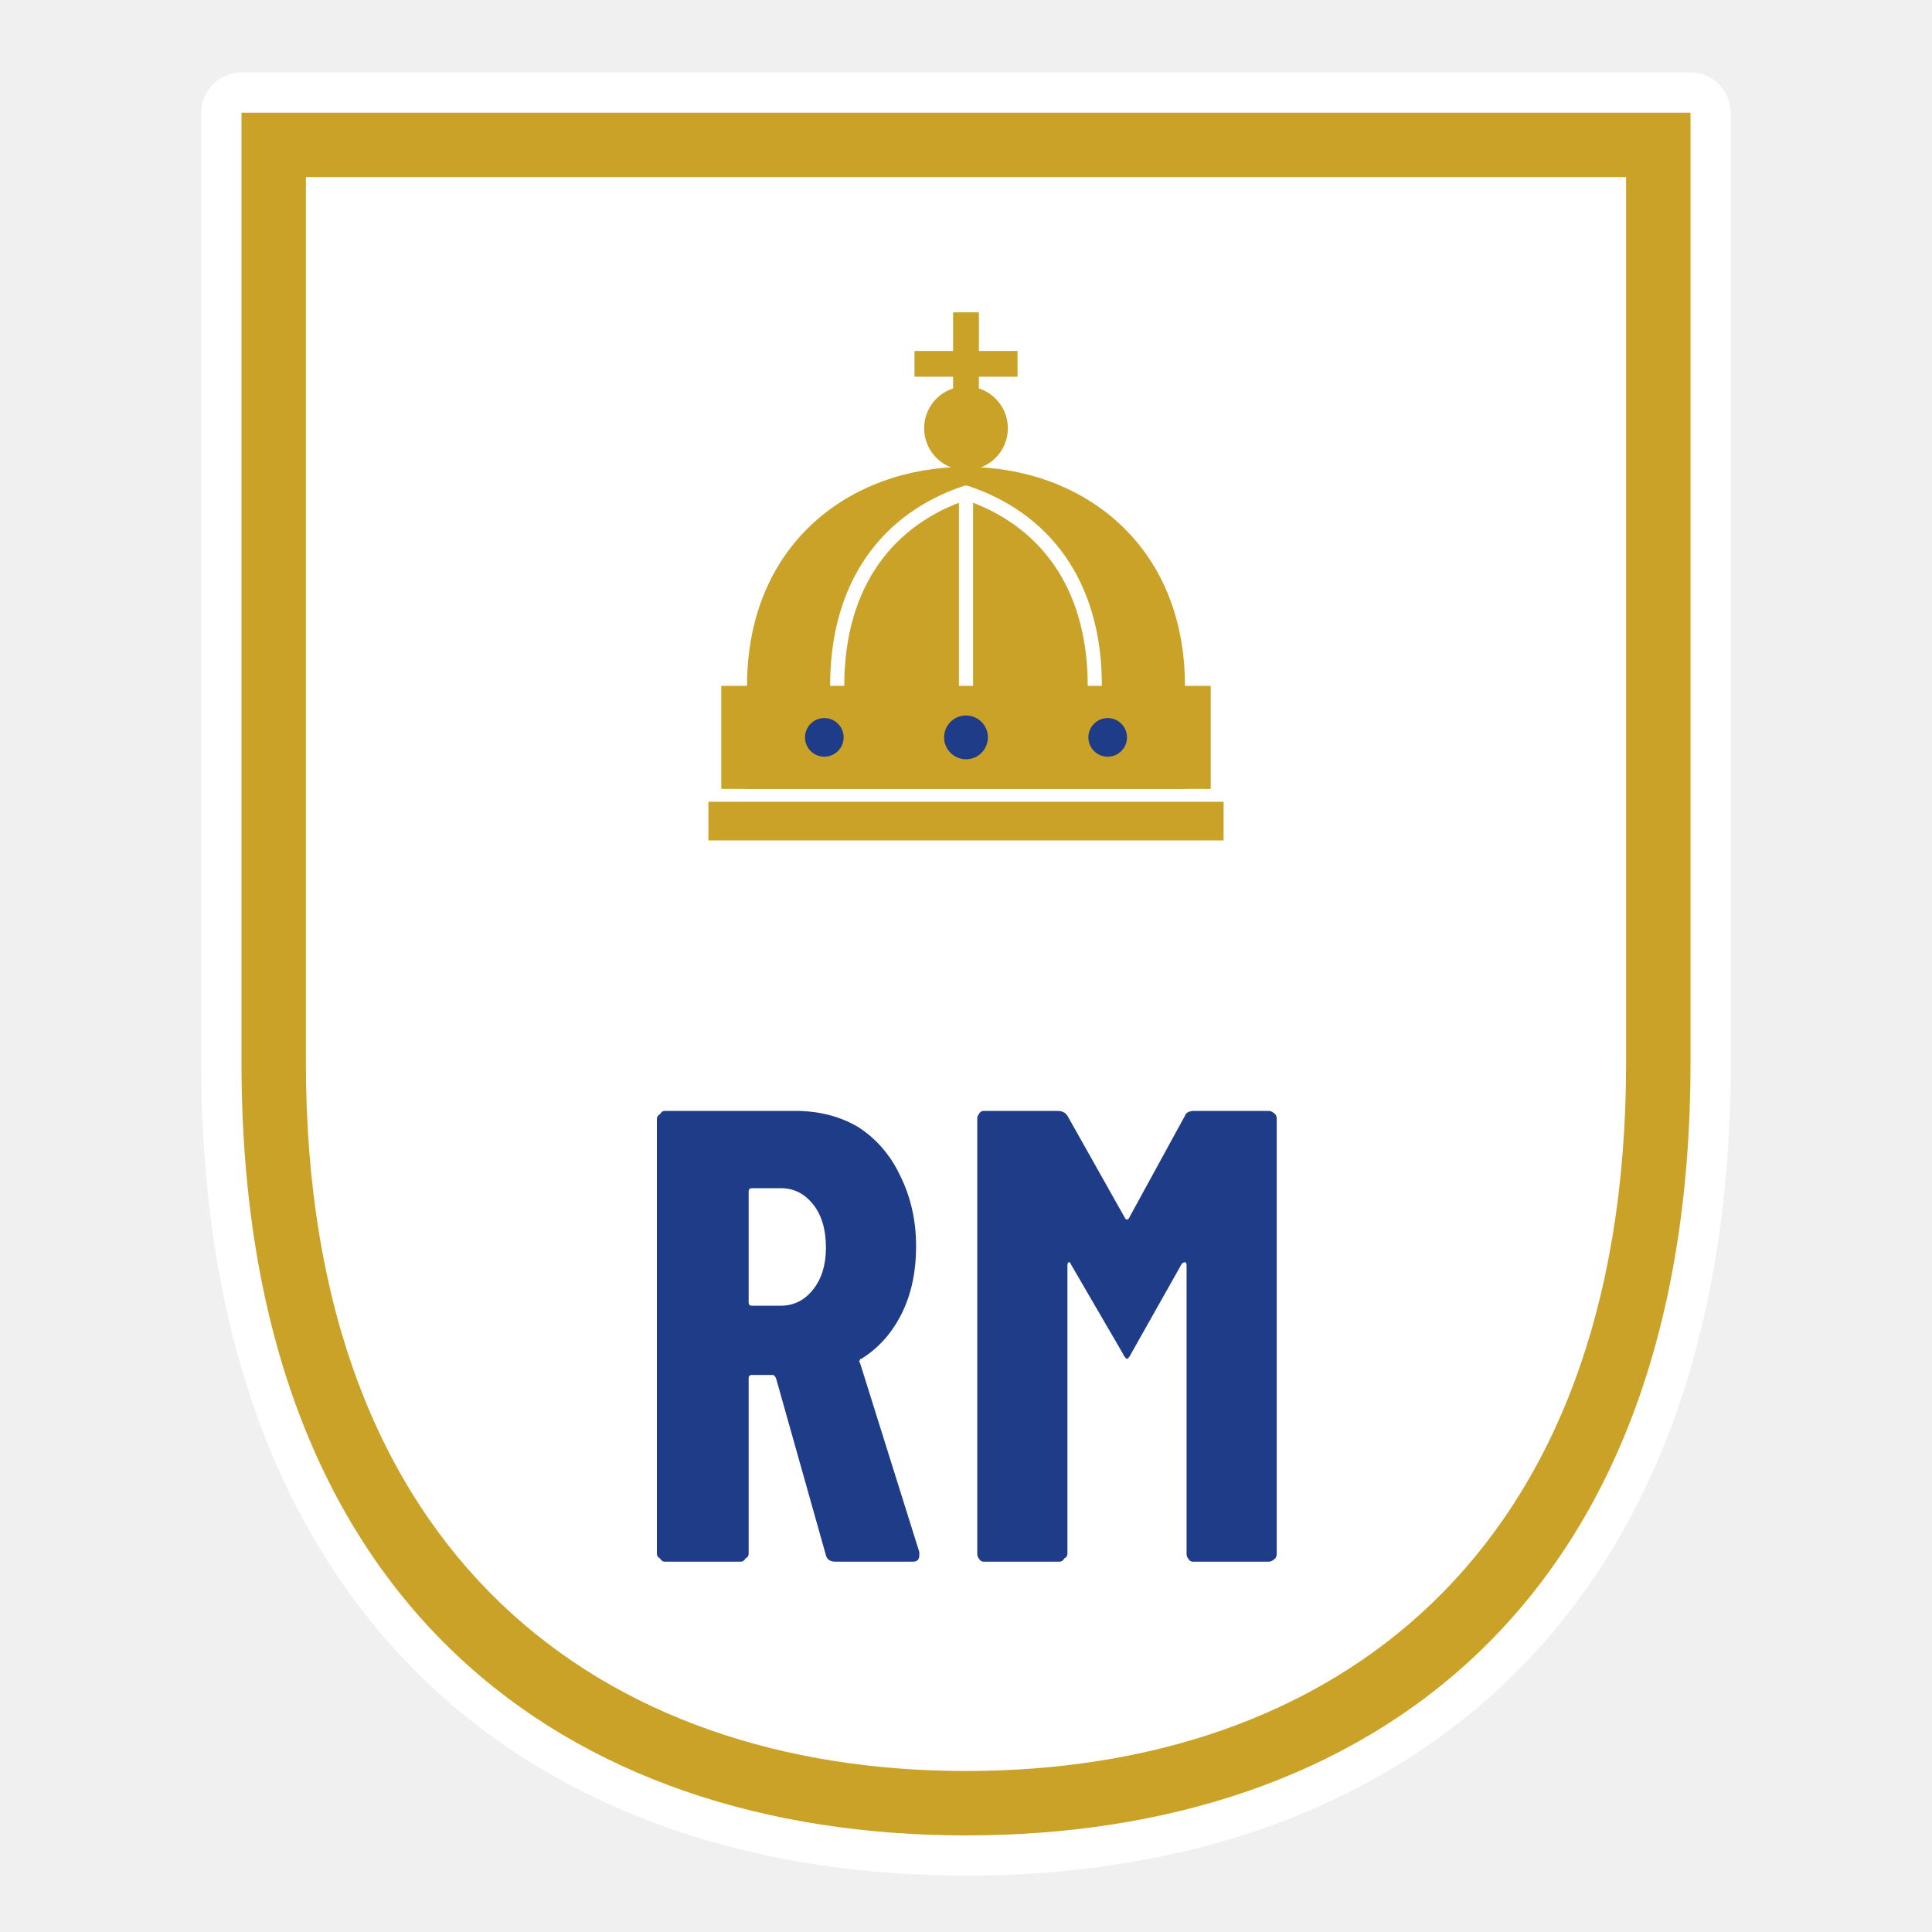
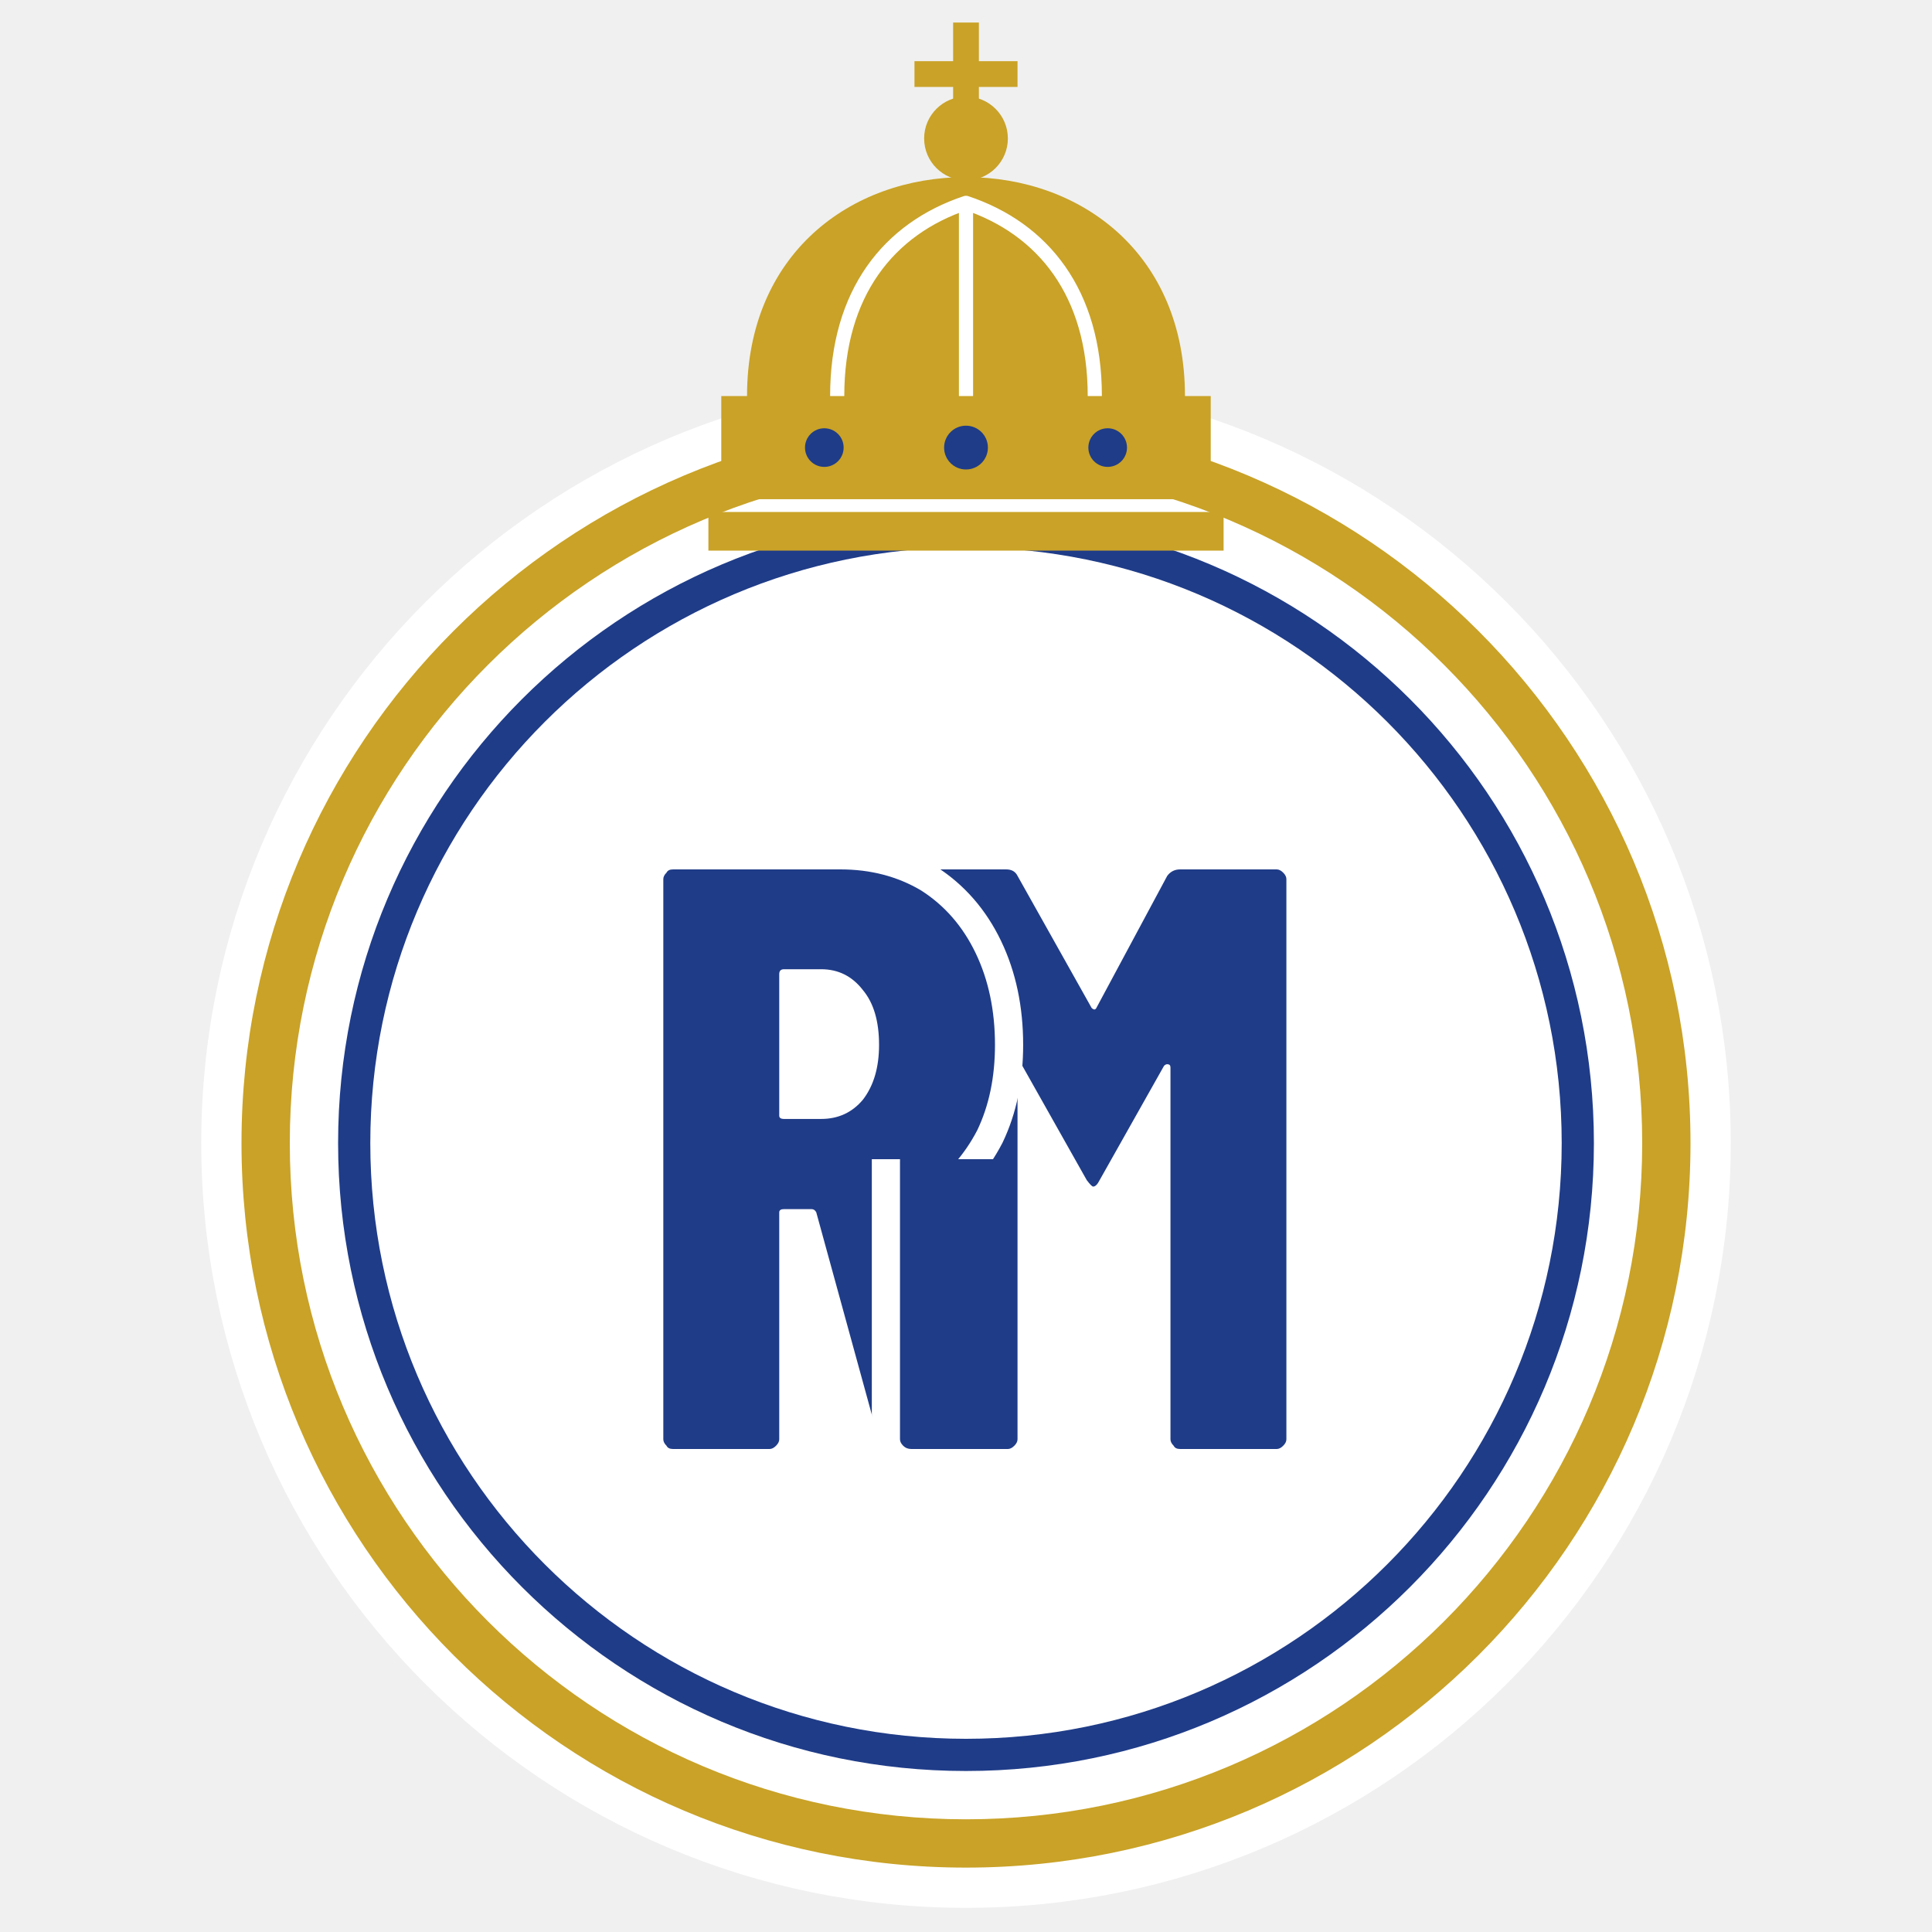
<svg xmlns="http://www.w3.org/2000/svg" viewBox="0 0 120 120" width="120" height="120">
  <defs>
    <clipPath id="c-real-madrid">
-       <path d="M19 11L101 11L101 66C101 96.8 82.6 110 60 110C37.5 110 19 96.8 19 66Z" />
+       <path d="M18 71A42 42 0 1 1 102 71A42 42 0 1 1 18 71Z" />
    </clipPath>
  </defs>
-   <path d="M15 7L105 7L105 66C105 99.8 84.8 114 60 114C35.3 114 15 99.8 15 66Z" fill="#fff" stroke="#fff" stroke-width="5" stroke-linejoin="round" />
-   <path d="M15 7L105 7L105 66C105 99.8 84.8 114 60 114C35.3 114 15 99.8 15 66Z" fill="#c9a227" />
-   <path d="M19 11L101 11L101 66C101 96.8 82.6 110 60 110C37.5 110 19 96.8 19 66Z" fill="#fff" />
-   <g transform="translate(60 37) scale(0.4) translate(-50 -50)">
+   <path d="M15 71A45 45 0 1 1 105 71A45 45 0 1 1 15 71Z" fill="#fff" stroke="#fff" stroke-width="5" stroke-linejoin="round" />
+   <path d="M15 71A45 45 0 1 1 105 71A45 45 0 1 1 15 71Z" fill="#c9a227" />
+   <path d="M18 71A42 42 0 1 1 102 71A42 42 0 1 1 18 71Z" fill="#fff" />
+   <path d="M21 71A39 39 0 1 1 99 71A39 39 0 1 1 21 71Z" fill="#1f3c88" />
+   <path d="M23 71A37 37 0 1 1 97 71A37 37 0 1 1 23 71Z" fill="#fff" />
+   <defs>
+     <clipPath id="c-real-madrid-w">
+       <rect x="0" y="72" width="120" height="36" />
+     </clipPath>
+   </defs>
+   <path d="M73.3 54L79.3 54Q79.5 54 79.7 54.2Q79.9 54.4 79.9 54.6L79.9 89.4Q79.9 89.6 79.7 89.8Q79.5 90 79.3 90L73.3 90Q73 90 72.9 89.8Q72.7 89.6 72.7 89.4L72.7 66.3Q72.7 66.1 72.5 66.1Q72.4 66.1 72.3 66.2L68.3 73.3Q68.1 73.7 67.9 73.7Q67.8 73.7 67.5 73.3L63.5 66.2Q63.4 66.1 63.3 66.1Q63.2 66.1 63.2 66.3L63.2 89.4Q63.2 89.6 63 89.8Q62.8 90 62.6 90L56.6 90Q56.3 90 56.1 89.8Q55.9 89.6 55.9 89.4L55.9 54.6Q55.9 54.4 56.1 54.2Q56.3 54 56.6 54L62.5 54Q63 54 63.2 54.4L67.8 62.6Q68 62.8 68.1 62.6L72.5 54.4Q72.8 54 73.3 54Z" fill="#1f3c88" stroke="#fff" stroke-width="3.5" stroke-linejoin="round" paint-order="stroke" />
+   <path d="M54.6 89.5L50.7 75.3Q50.6 75.1 50.4 75.1L48.7 75.1Q48.4 75.1 48.4 75.3L48.4 89.4Q48.4 89.6 48.2 89.8Q48 90 47.8 90L41.8 90Q41.5 90 41.4 89.8Q41.2 89.6 41.2 89.4L41.2 54.6Q41.2 54.4 41.4 54.2Q41.5 54 41.8 54L52.2 54Q55 54 57.2 55.3Q59.4 56.7 60.6 59.2Q61.8 61.7 61.8 64.9Q61.8 67.9 60.7 70.2Q59.5 72.5 57.5 73.8Q57.4 73.9 57.3 74Q57.2 74 57.3 74.1L62 89.3L62.1 89.5Q62.1 90 61.5 90L55.3 90Q54.8 90 54.6 89.5ZM48.4 60.5L48.4 69.3Q48.4 69.5 48.7 69.5L51 69.5Q52.6 69.5 53.6 68.3Q54.6 67 54.6 64.9Q54.6 62.7 53.6 61.5Q52.6 60.2 51 60.2L48.7 60.2Q48.4 60.2 48.4 60.5Z" fill="#1f3c88" stroke="#fff" stroke-width="3.5" stroke-linejoin="round" paint-order="stroke" />
+   <g clip-path="url(#c-real-madrid-w)">
+     <path d="M73.3 54L79.3 54Q79.5 54 79.7 54.2Q79.9 54.4 79.9 54.6L79.9 89.4Q79.9 89.6 79.7 89.8Q79.5 90 79.3 90L73.3 90Q73 90 72.9 89.8Q72.7 89.6 72.7 89.4L72.7 66.3Q72.7 66.1 72.5 66.1Q72.4 66.1 72.3 66.2L68.3 73.3Q68.1 73.7 67.9 73.7Q67.8 73.7 67.5 73.3L63.5 66.2Q63.4 66.1 63.3 66.1Q63.2 66.1 63.2 66.3L63.2 89.4Q63.2 89.6 63 89.8Q62.8 90 62.6 90L56.6 90Q56.3 90 56.1 89.8Q55.9 89.6 55.9 89.4L55.9 54.6Q55.9 54.4 56.1 54.2Q56.3 54 56.6 54L62.5 54Q63 54 63.2 54.4L67.8 62.6Q68 62.8 68.1 62.6L72.5 54.4Q72.8 54 73.3 54Z" fill="#1f3c88" stroke="#fff" stroke-width="3.5" stroke-linejoin="round" paint-order="stroke" />
+   </g>
+   <g transform="translate(60 19) scale(0.4) translate(-50 -50)">
    <path d="M16 80L16 64C16 42 32 30 50 30C68 30 84 42 84 64L84 80Z" fill="#c9a227" />
    <path d="M30 64C30 48 38 38 50 34M70 64C70 48 62 38 50 34M50 34L50 64" fill="none" stroke="#fff" stroke-width="2.2" stroke-linecap="round" stroke-linejoin="round" />
    <path d="M12 64L88 64L88 80L12 80Z" fill="#c9a227" />
    <circle cx="28" cy="72" r="3" fill="#1f3c88" />
    <circle cx="50" cy="72" r="3.4" fill="#1f3c88" />
    <circle cx="72" cy="72" r="3" fill="#1f3c88" />
    <circle cx="50" cy="24" r="6.5" fill="#c9a227" />
    <path d="M48 6L52 6L52 12L58 12L58 16L52 16L52 20L48 20L48 16L42 16L42 12L48 12Z" fill="#c9a227" />
    <path d="M10 82L90 82L90 88L10 88Z" fill="#c9a227" />
  </g>
-   <path d="M51.3 96.6L48.2 85.6Q48.1 85.4 48 85.4L46.7 85.4Q46.5 85.4 46.5 85.6L46.5 96.5Q46.5 96.7 46.3 96.8Q46.2 97 46 97L41.3 97Q41.1 97 41 96.8Q40.8 96.7 40.8 96.5L40.8 69.5Q40.8 69.3 41 69.2Q41.1 69 41.3 69L49.4 69Q51.6 69 53.3 70Q55 71.1 55.9 73Q56.9 75 56.9 77.4Q56.9 79.8 56 81.6Q55.1 83.4 53.5 84.4Q53.4 84.4 53.4 84.5Q53.3 84.6 53.4 84.6L57.1 96.4L57.1 96.6Q57.1 97 56.7 97L51.9 97Q51.4 97 51.3 96.6ZM46.5 74L46.5 80.9Q46.5 81.1 46.7 81.1L48.5 81.1Q49.7 81.1 50.5 80.1Q51.3 79.1 51.3 77.5Q51.3 75.8 50.5 74.8Q49.7 73.8 48.5 73.8L46.7 73.8Q46.5 73.8 46.5 74ZM74.2 69L78.8 69Q79 69 79.2 69.2Q79.3 69.3 79.3 69.5L79.3 96.5Q79.3 96.7 79.2 96.8Q79 97 78.8 97L74.1 97Q73.9 97 73.8 96.8Q73.7 96.7 73.7 96.5L73.7 78.6Q73.7 78.4 73.6 78.4Q73.5 78.4 73.4 78.5L70.3 84Q70.1 84.4 70 84.4Q69.9 84.4 69.7 84L66.5 78.5Q66.5 78.4 66.4 78.4Q66.3 78.4 66.3 78.6L66.3 96.5Q66.3 96.7 66.1 96.8Q66 97 65.8 97L61.1 97Q60.9 97 60.8 96.8Q60.7 96.7 60.7 96.5L60.7 69.5Q60.7 69.3 60.8 69.2Q60.9 69 61.1 69L65.7 69Q66.1 69 66.3 69.3L69.9 75.7Q70 75.8 70.1 75.7L73.6 69.3Q73.7 69 74.2 69Z" fill="#1f3c88" />
</svg>
